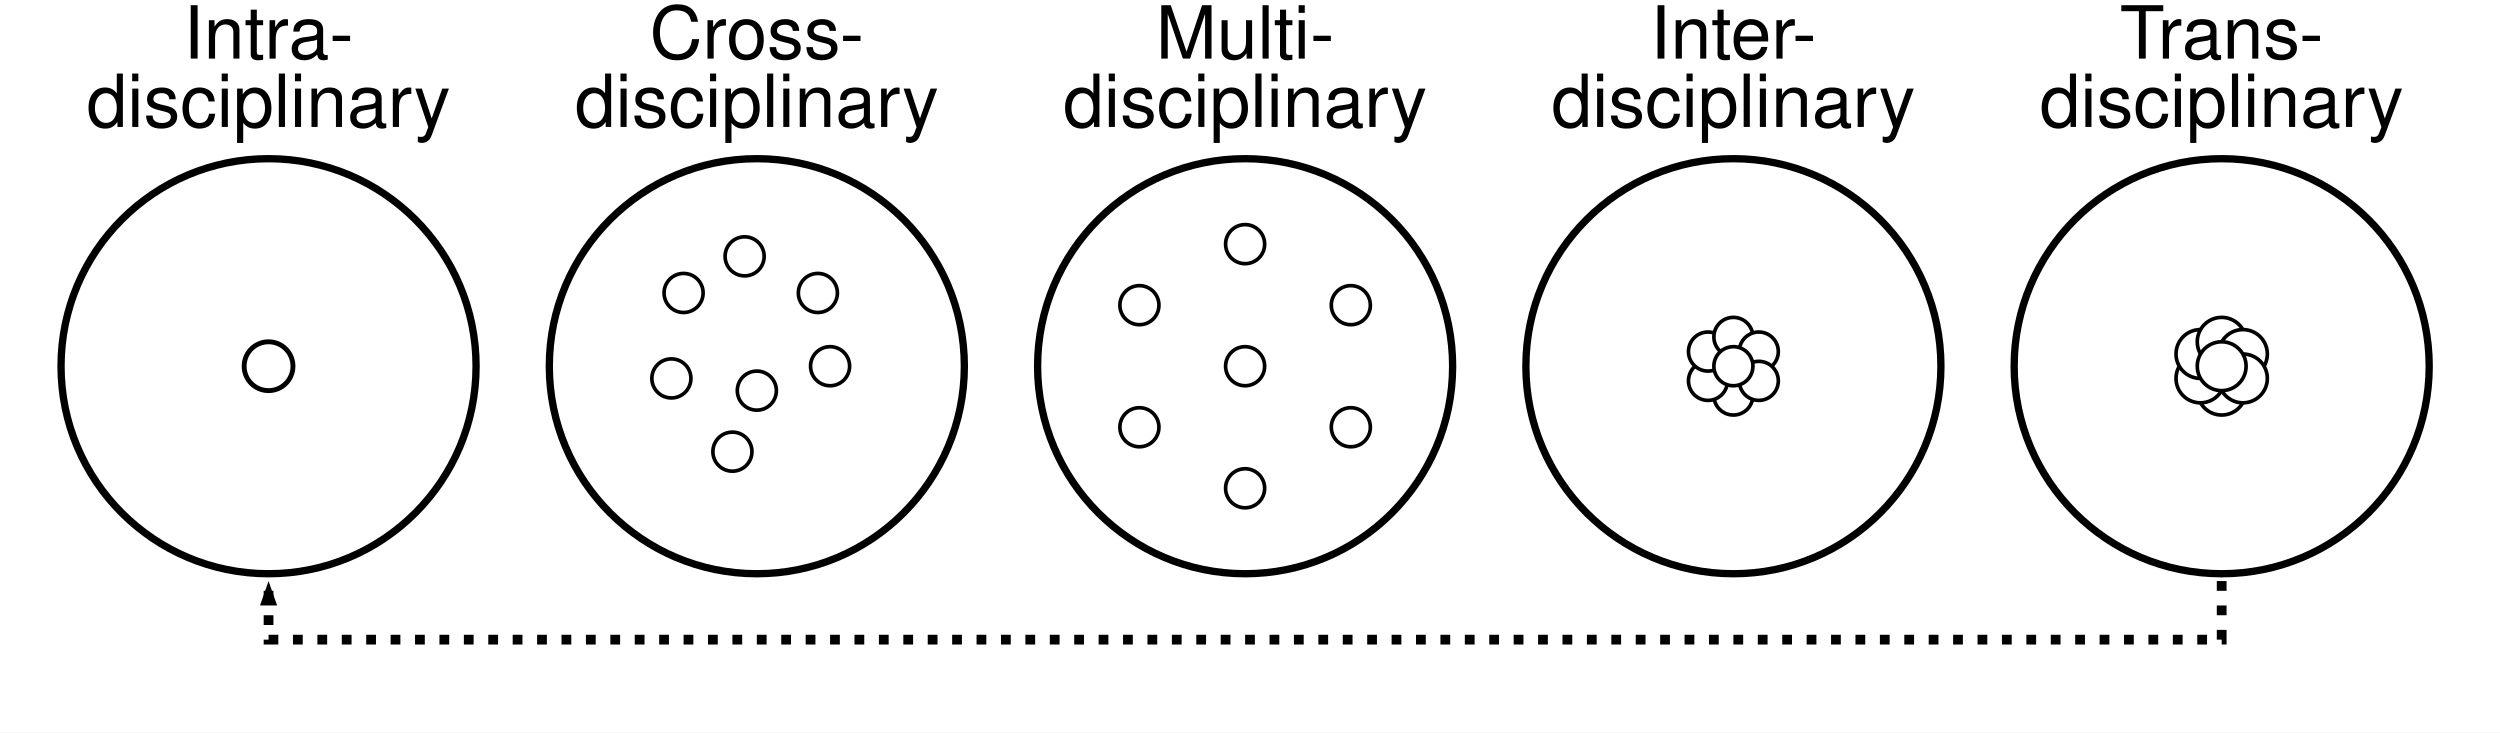
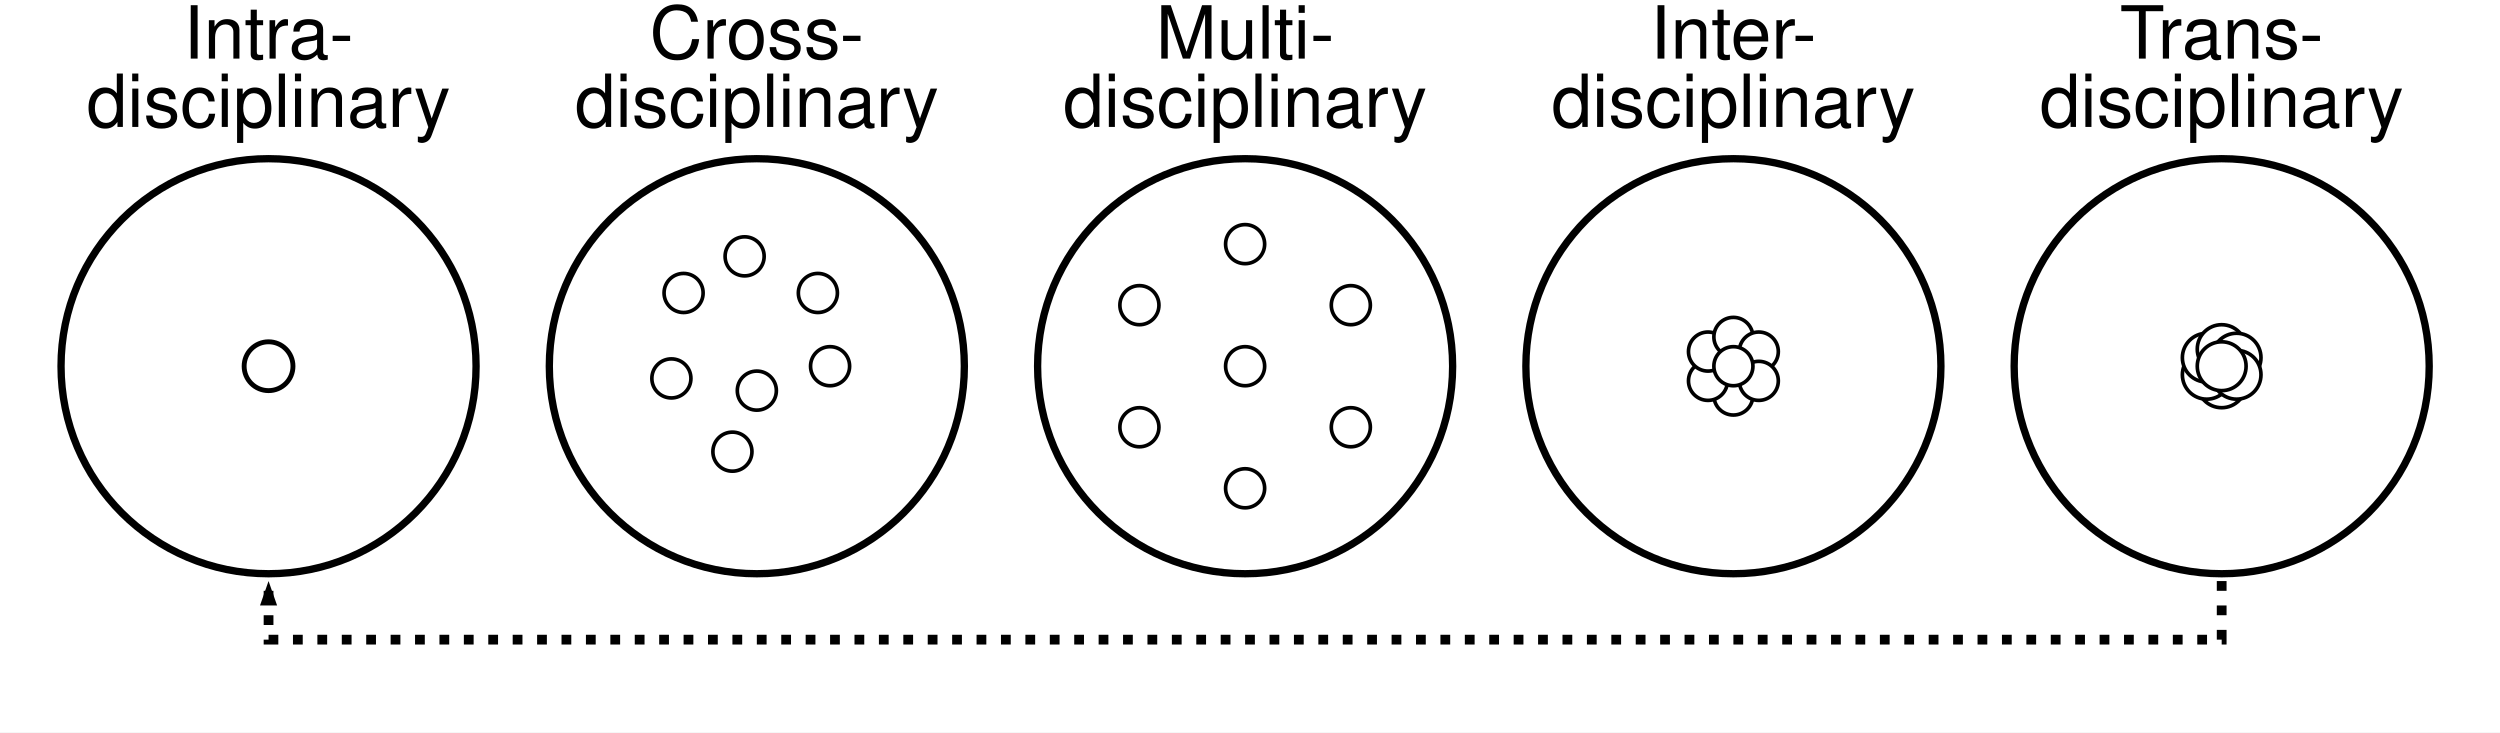
<svg xmlns="http://www.w3.org/2000/svg" width="1024" height="300" viewBox="0 0 1024 300">
  <defs>
    <marker id="arrowhead" markerWidth="10" markerHeight="7" refX="10" refY="3.5" orient="auto" markerUnits="userSpaceOnUse">
      <polygon points="0 0, 10 3.5, 0 7" fill="black" />
    </marker>
    <style>
      text {
        font-family: "Helvetica, Arial, sans-serif";
        fill: #000;
      }
    </style>
  </defs>
  <rect x="0" y="0" width="1024" height="300" fill="white" />
  <circle cx="110" cy="150" r="85" fill="white" stroke="black" stroke-width="3" />
  <circle cx="110" cy="150" r="10" fill="white" stroke="black" stroke-width="2" />
  <text x="110" y="24" text-anchor="middle" font-size="30">Intra-</text>
  <text x="110" y="52" text-anchor="middle" font-size="30">disciplinary</text>
  <circle cx="310" cy="150" r="85" fill="white" stroke="black" stroke-width="3" />
  <circle cx="280" cy="120" r="8" fill="white" stroke="black" stroke-width="1.5" />
  <circle cx="305" cy="105" r="8" fill="white" stroke="black" stroke-width="1.5" />
  <circle cx="335" cy="120" r="8" fill="white" stroke="black" stroke-width="1.5" />
  <circle cx="275" cy="155" r="8" fill="white" stroke="black" stroke-width="1.5" />
  <circle cx="310" cy="160" r="8" fill="white" stroke="black" stroke-width="1.5" />
  <circle cx="340" cy="150" r="8" fill="white" stroke="black" stroke-width="1.5" />
  <circle cx="300" cy="185" r="8" fill="white" stroke="black" stroke-width="1.5" />
  <text x="310" y="24" text-anchor="middle" font-size="30">Cross-</text>
  <text x="310" y="52" text-anchor="middle" font-size="30">disciplinary</text>
  <circle cx="510" cy="150" r="85" fill="white" stroke="black" stroke-width="3" />
  <circle cx="510" cy="200" r="8" fill="white" stroke="black" stroke-width="1.5" />
  <circle cx="466.7" cy="175" r="8" fill="white" stroke="black" stroke-width="1.5" />
  <circle cx="466.7" cy="125" r="8" fill="white" stroke="black" stroke-width="1.5" />
  <circle cx="510" cy="100" r="8" fill="white" stroke="black" stroke-width="1.5" />
  <circle cx="553.3" cy="125" r="8" fill="white" stroke="black" stroke-width="1.5" />
  <circle cx="553.3" cy="175" r="8" fill="white" stroke="black" stroke-width="1.5" />
  <circle cx="510" cy="150" r="8" fill="white" stroke="black" stroke-width="1.5" />
  <text x="510" y="24" text-anchor="middle" font-size="30">Multi-</text>
  <text x="510" y="52" text-anchor="middle" font-size="30">disciplinary</text>
  <circle cx="710" cy="150" r="85" fill="white" stroke="black" stroke-width="3" />
  <circle cx="710" cy="162" r="8" fill="white" stroke="black" stroke-width="1.5" />
  <circle cx="699.6" cy="156" r="8" fill="white" stroke="black" stroke-width="1.5" />
  <circle cx="699.6" cy="144" r="8" fill="white" stroke="black" stroke-width="1.5" />
  <circle cx="710" cy="138" r="8" fill="white" stroke="black" stroke-width="1.5" />
  <circle cx="720.4" cy="144" r="8" fill="white" stroke="black" stroke-width="1.5" />
  <circle cx="720.4" cy="156" r="8" fill="white" stroke="black" stroke-width="1.5" />
  <circle cx="710" cy="150" r="8" fill="white" stroke="black" stroke-width="1.5" />
  <text x="710" y="24" text-anchor="middle" font-size="30">Inter-</text>
  <text x="710" y="52" text-anchor="middle" font-size="30">disciplinary</text>
  <circle cx="910" cy="150" r="85" fill="white" stroke="black" stroke-width="3" />
-   <circle cx="910" cy="160" r="10" fill="white" stroke="black" stroke-width="1.5" />
-   <circle cx="901.3" cy="155" r="10" fill="white" stroke="black" stroke-width="1.5" />
-   <circle cx="901.3" cy="145" r="10" fill="white" stroke="black" stroke-width="1.5" />
-   <circle cx="910" cy="140" r="10" fill="white" stroke="black" stroke-width="1.5" />
-   <circle cx="918.7" cy="145" r="10" fill="white" stroke="black" stroke-width="1.5" />
-   <circle cx="918.7" cy="155" r="10" fill="white" stroke="black" stroke-width="1.5" />
+   <circle cx="910" cy="157" r="10" fill="white" stroke="black" stroke-width="1.5" />
+   <circle cx="903.9" cy="153.5" r="10" fill="white" stroke="black" stroke-width="1.5" />
+   <circle cx="903.9" cy="146.5" r="10" fill="white" stroke="black" stroke-width="1.5" />
+   <circle cx="910" cy="143" r="10" fill="white" stroke="black" stroke-width="1.5" />
+   <circle cx="916.1" cy="146.5" r="10" fill="white" stroke="black" stroke-width="1.5" />
+   <circle cx="916.1" cy="153.5" r="10" fill="white" stroke="black" stroke-width="1.5" />
  <circle cx="910" cy="150" r="10" fill="white" stroke="black" stroke-width="1.5" />
  <text x="910" y="24" text-anchor="middle" font-size="30">Trans-</text>
  <text x="910" y="52" text-anchor="middle" font-size="30">disciplinary</text>
  <path d="       M 910 238       L 910 262       L 110 262       L 110 238" fill="none" stroke="black" stroke-width="4" stroke-dasharray="4,6" marker-end="url(#arrowhead)" />
</svg>
